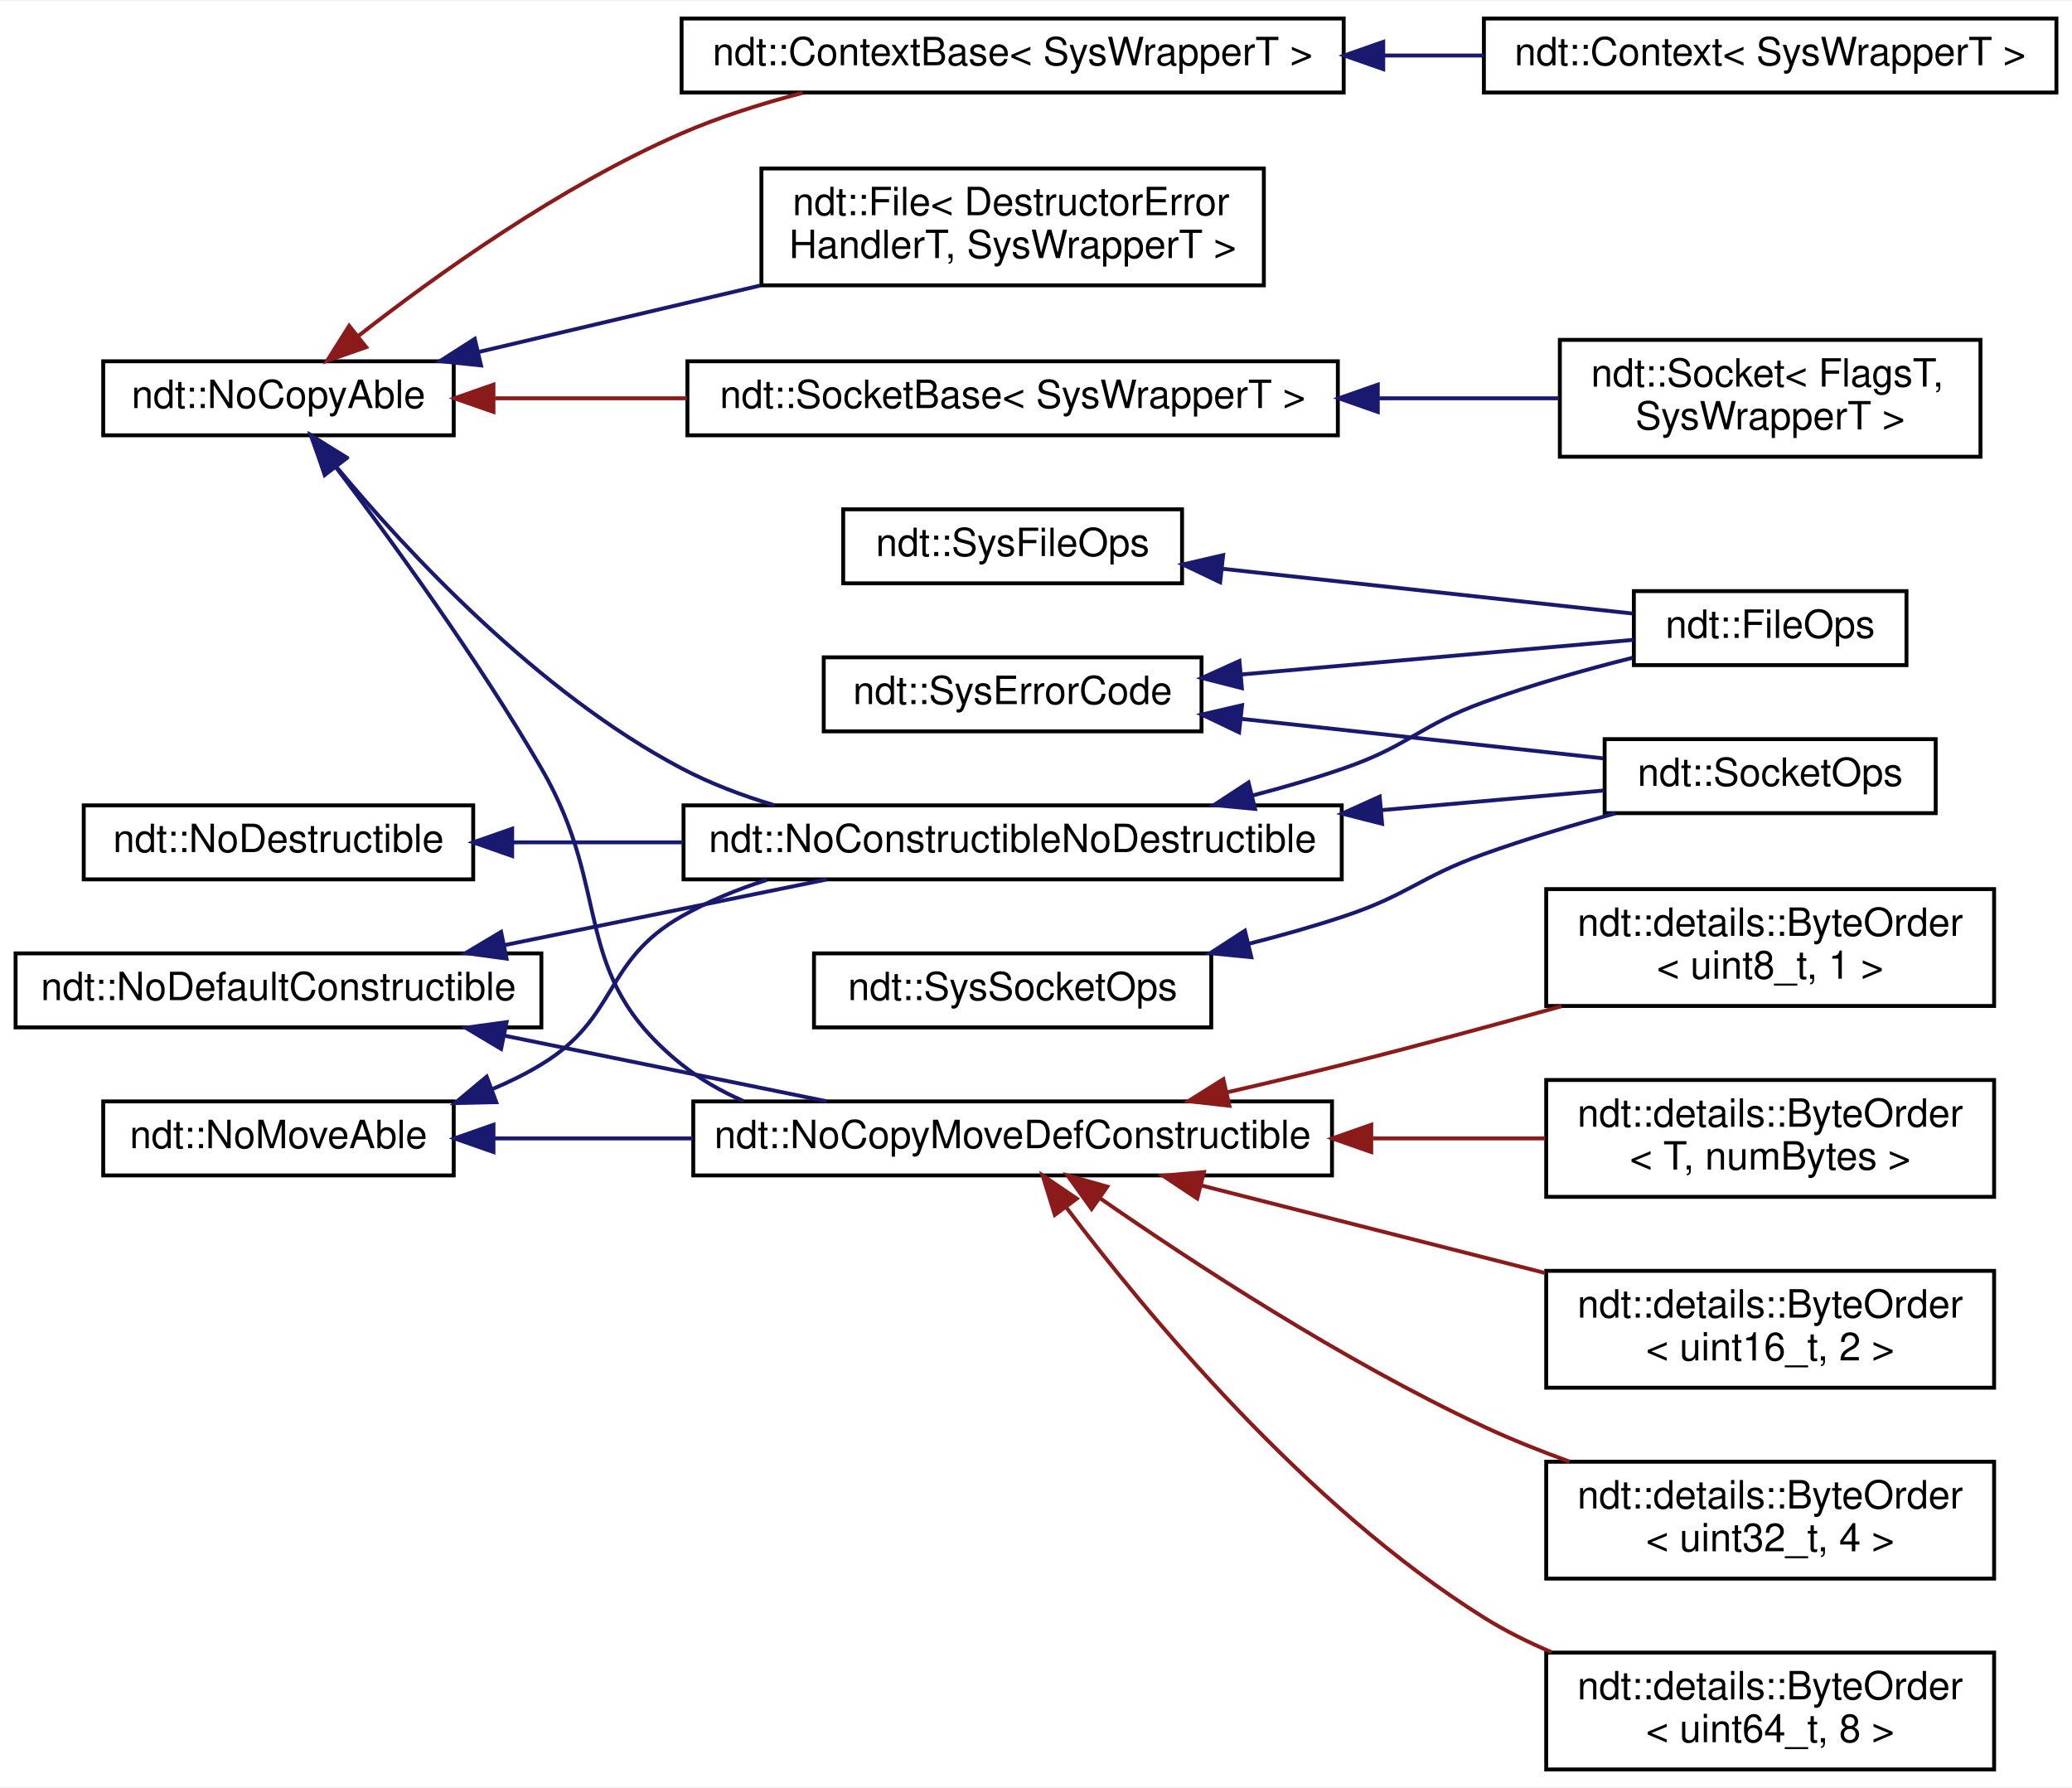
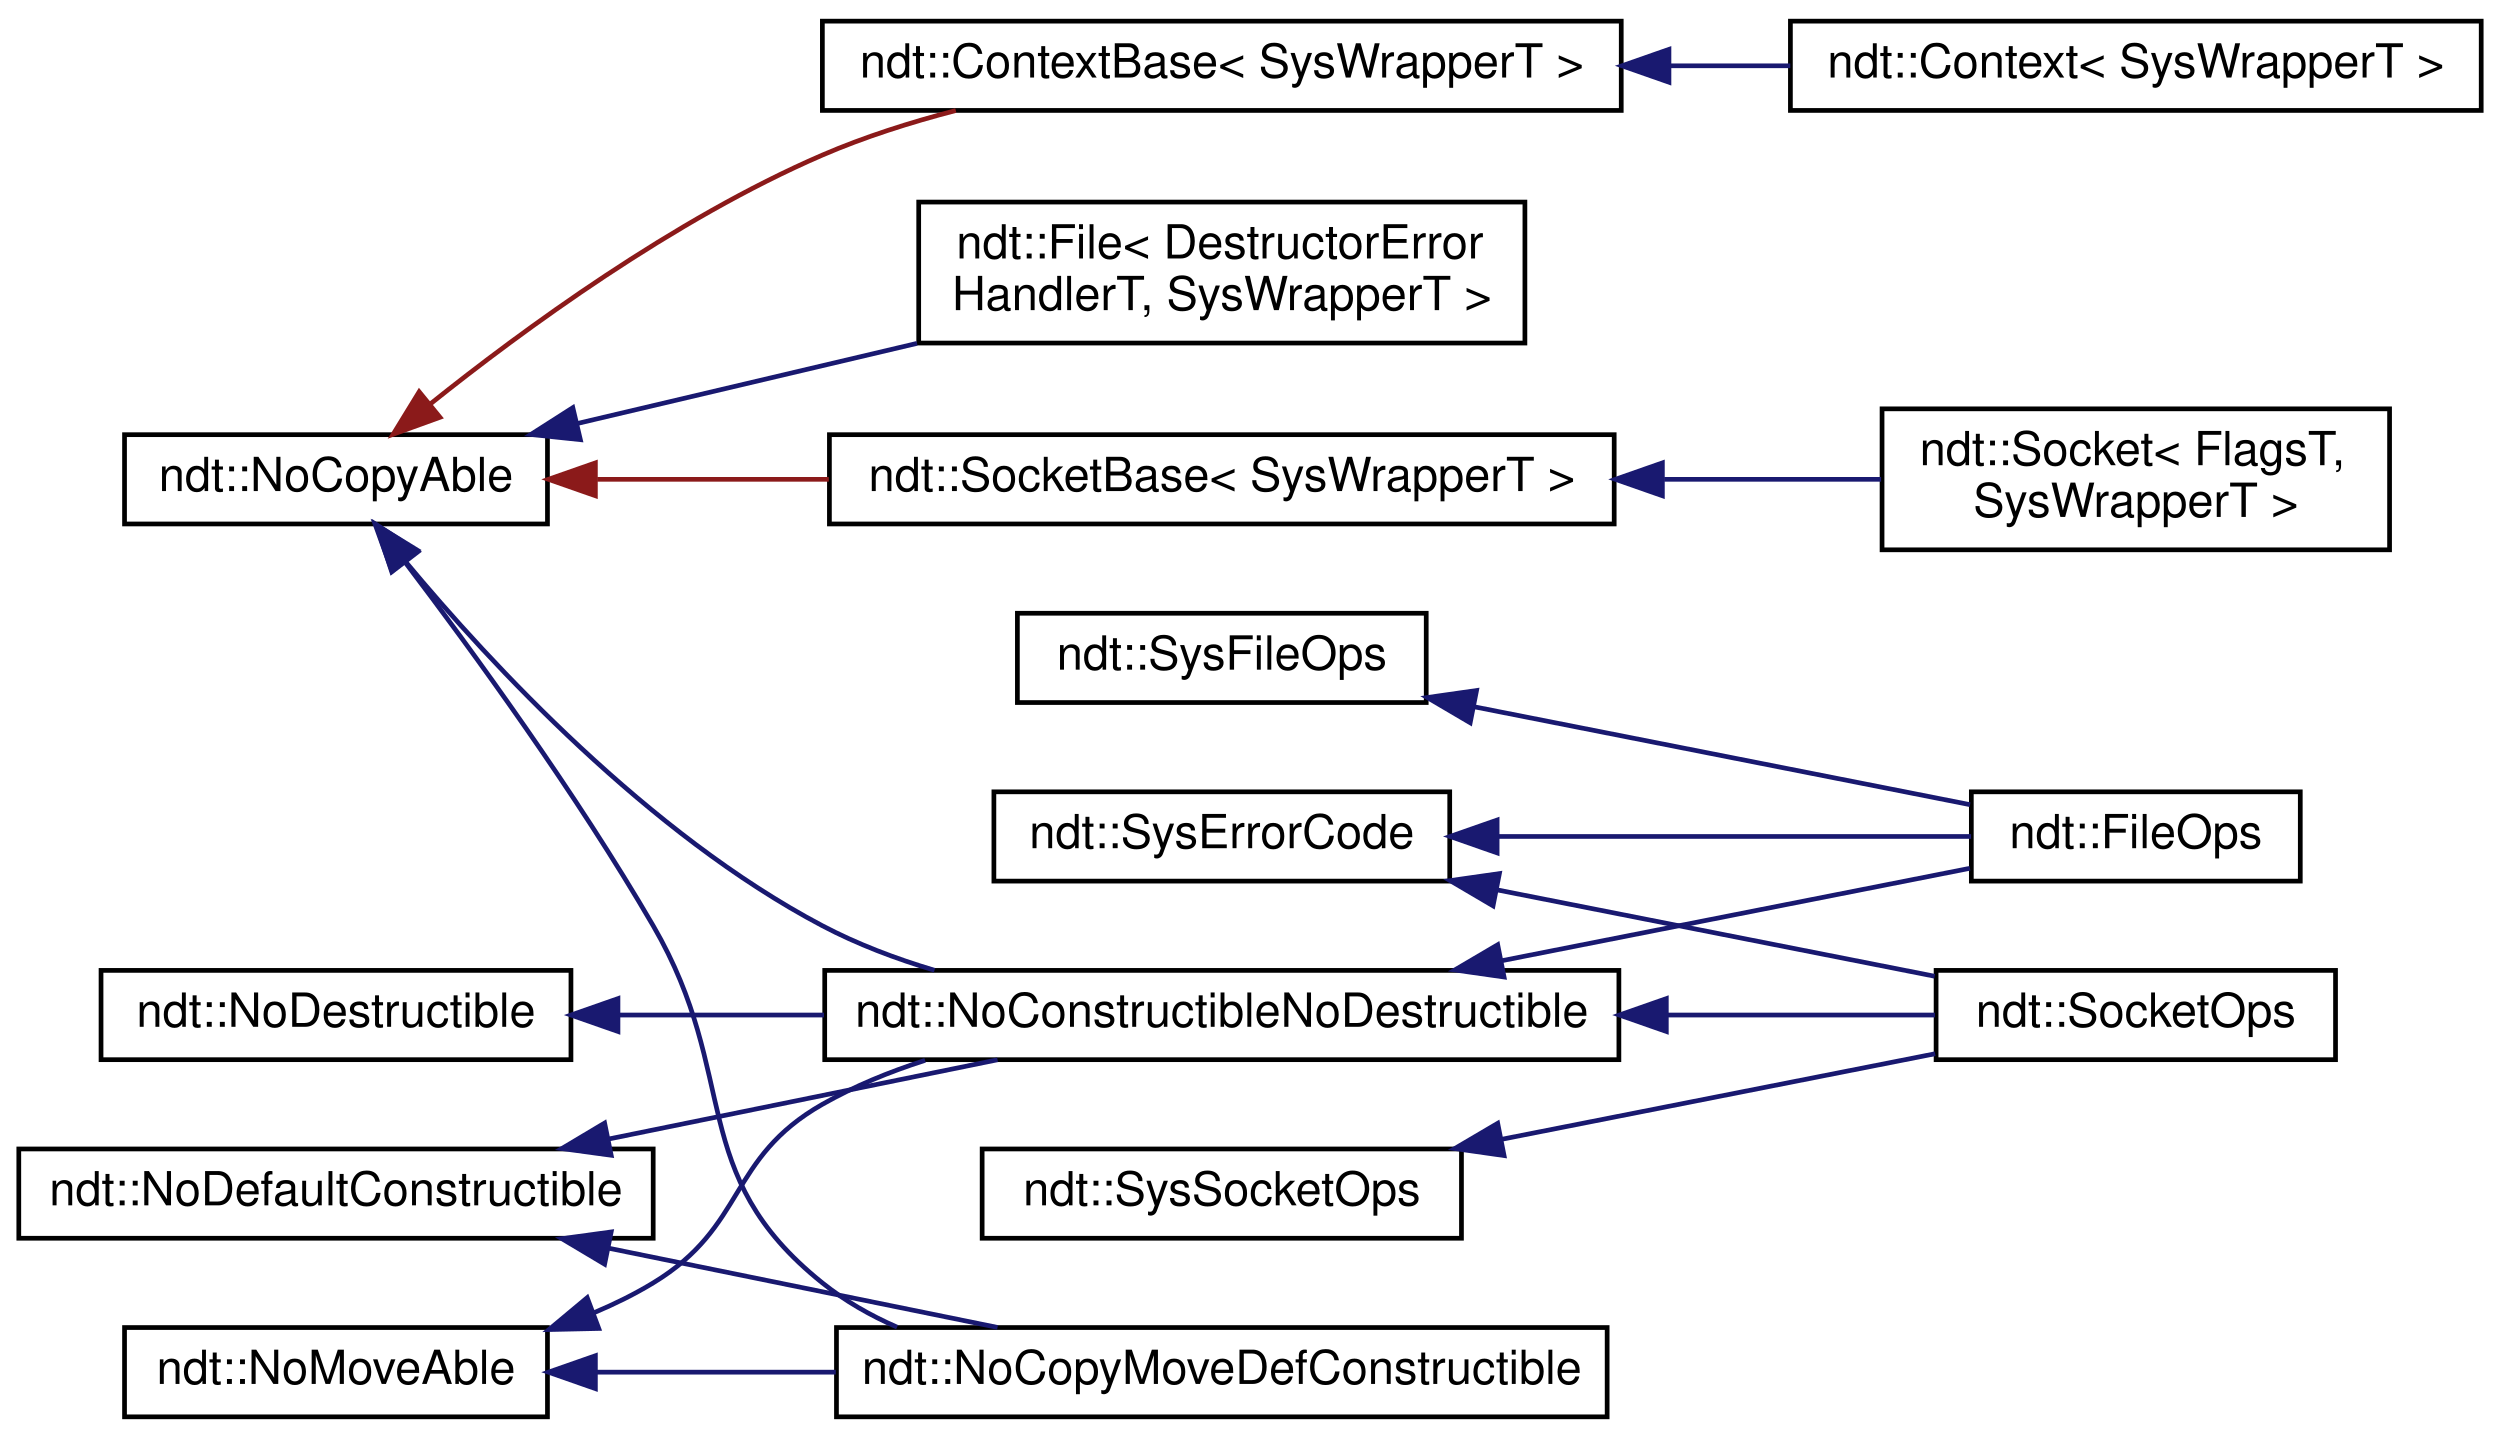
- <svg xmlns="http://www.w3.org/2000/svg" xmlns:xlink="http://www.w3.org/1999/xlink" width="532pt" height="459pt" viewBox="0.00 0.00 532.00 458.50">
-   <g id="graph0" class="graph" transform="scale(1 1) rotate(0) translate(4 454.5)">
-     <polygon fill="white" stroke="none" points="-4,4 -4,-454.5 528,-454.5 528,4 -4,4" />
+ <svg xmlns="http://www.w3.org/2000/svg" xmlns:xlink="http://www.w3.org/1999/xlink" width="532pt" height="306pt" viewBox="0.00 0.00 532.00 306.00">
+   <g id="graph0" class="graph" transform="scale(1 1) rotate(0) translate(4 302)">
+     <polygon fill="white" stroke="none" points="-4,4 -4,-302 528,-302 528,4 -4,4" />
    <g id="node1" class="node">
      <g id="a_node1">
        <a xlink:href="structndt_1_1_no_copy_able.html" target="_top" xlink:title=" ">
-           <polygon fill="white" stroke="black" points="22.5,-343 22.5,-362 112.5,-362 112.5,-343 22.5,-343" />
-           <text text-anchor="middle" x="67.5" y="-350" font-family="Helvetica,sans-Serif" font-size="10.00">ndt::NoCopyAble</text>
+           <polygon fill="white" stroke="black" points="22.5,-190.5 22.5,-209.5 112.5,-209.5 112.5,-190.5 22.5,-190.5" />
+           <text text-anchor="middle" x="67.5" y="-197.5" font-family="Helvetica,sans-Serif" font-size="10.00">ndt::NoCopyAble</text>
        </a>
      </g>
    </g>
    <g id="node2" class="node">
      <g id="a_node2">
        <a xlink:href="classndt_1_1_context_base.html" target="_top" xlink:title=" ">
-           <polygon fill="white" stroke="black" points="171,-431 171,-450 341,-450 341,-431 171,-431" />
-           <text text-anchor="middle" x="256" y="-438" font-family="Helvetica,sans-Serif" font-size="10.00">ndt::ContextBase&lt; SysWrapperT &gt;</text>
+           <polygon fill="white" stroke="black" points="171,-278.5 171,-297.5 341,-297.5 341,-278.5 171,-278.5" />
+           <text text-anchor="middle" x="256" y="-285.5" font-family="Helvetica,sans-Serif" font-size="10.00">ndt::ContextBase&lt; SysWrapperT &gt;</text>
        </a>
      </g>
    </g>
    <g id="edge1" class="edge">
-       <path fill="none" stroke="#8b1a1a" d="M87.929,-368.444C107.694,-383.899 139.776,-406.938 171,-420.5 180.763,-424.74 191.571,-428.167 202.095,-430.905" />
-       <polygon fill="#8b1a1a" stroke="#8b1a1a" points="90.01,-365.627 80.007,-362.137 85.65,-371.104 90.01,-365.627" />
+       <path fill="none" stroke="#8b1a1a" d="M87.534,-216.011C107.214,-231.763 139.432,-255.375 171,-269 179.923,-272.851 189.73,-275.972 199.397,-278.484" />
+       <polygon fill="#8b1a1a" stroke="#8b1a1a" points="89.625,-213.2 79.663,-209.592 85.201,-218.625 89.625,-213.2" />
    </g>
    <g id="node4" class="node">
      <g id="a_node4">
        <a xlink:href="classndt_1_1_file.html" target="_top" xlink:title=" ">
-           <polygon fill="white" stroke="black" points="191.5,-381.5 191.5,-411.5 320.5,-411.5 320.5,-381.5 191.5,-381.5" />
-           <text text-anchor="start" x="199.5" y="-399.5" font-family="Helvetica,sans-Serif" font-size="10.00">ndt::File&lt; DestructorError</text>
-           <text text-anchor="middle" x="256" y="-388.5" font-family="Helvetica,sans-Serif" font-size="10.00">HandlerT, SysWrapperT &gt;</text>
+           <polygon fill="white" stroke="black" points="191.5,-229 191.5,-259 320.5,-259 320.5,-229 191.5,-229" />
+           <text text-anchor="start" x="199.5" y="-247" font-family="Helvetica,sans-Serif" font-size="10.00">ndt::File&lt; DestructorError</text>
+           <text text-anchor="middle" x="256" y="-236" font-family="Helvetica,sans-Serif" font-size="10.00">HandlerT, SysWrapperT &gt;</text>
        </a>
      </g>
    </g>
    <g id="edge3" class="edge">
-       <path fill="none" stroke="midnightblue" d="M118.872,-364.384C141.121,-369.633 167.532,-375.864 191.143,-381.435" />
-       <polygon fill="midnightblue" stroke="midnightblue" points="119.504,-360.937 108.968,-362.047 117.897,-367.75 119.504,-360.937" />
+       <path fill="none" stroke="midnightblue" d="M118.872,-211.884C141.121,-217.133 167.532,-223.364 191.143,-228.935" />
+       <polygon fill="midnightblue" stroke="midnightblue" points="119.504,-208.437 108.968,-209.547 117.897,-215.25 119.504,-208.437" />
    </g>
    <g id="node5" class="node">
      <g id="a_node5">
        <a xlink:href="structndt_1_1_no_constructible_no_destructible.html" target="_top" xlink:title=" ">
-           <polygon fill="white" stroke="black" points="171.5,-229 171.5,-248 340.5,-248 340.5,-229 171.5,-229" />
-           <text text-anchor="middle" x="256" y="-236" font-family="Helvetica,sans-Serif" font-size="10.00">ndt::NoConstructibleNoDestructible</text>
+           <polygon fill="white" stroke="black" points="171.5,-76.5 171.5,-95.5 340.5,-95.5 340.5,-76.5 171.5,-76.5" />
+           <text text-anchor="middle" x="256" y="-83.5" font-family="Helvetica,sans-Serif" font-size="10.00">ndt::NoConstructibleNoDestructible</text>
        </a>
      </g>
    </g>
    <g id="edge4" class="edge">
-       <path fill="none" stroke="midnightblue" d="M82.356,-334.911C100.397,-313.263 134.022,-276.984 171,-257.5 178.408,-253.597 186.594,-250.492 194.864,-248.023" />
-       <polygon fill="midnightblue" stroke="midnightblue" points="79.417,-332.979 75.819,-342.944 84.846,-337.397 79.417,-332.979" />
+       <path fill="none" stroke="midnightblue" d="M82.356,-182.411C100.397,-160.763 134.022,-124.484 171,-105 178.408,-101.097 186.594,-97.992 194.864,-95.523" />
+       <polygon fill="midnightblue" stroke="midnightblue" points="79.417,-180.479 75.819,-190.444 84.846,-184.897 79.417,-180.479" />
    </g>
    <g id="node8" class="node">
      <g id="a_node8">
        <a xlink:href="structndt_1_1_no_copy_move_def_constructible.html" target="_top" xlink:title=" ">
-           <polygon fill="white" stroke="black" points="174,-153 174,-172 338,-172 338,-153 174,-153" />
-           <text text-anchor="middle" x="256" y="-160" font-family="Helvetica,sans-Serif" font-size="10.00">ndt::NoCopyMoveDefConstructible</text>
+           <polygon fill="white" stroke="black" points="174,-0.5 174,-19.5 338,-19.5 338,-0.5 174,-0.5" />
+           <text text-anchor="middle" x="256" y="-7.5" font-family="Helvetica,sans-Serif" font-size="10.00">ndt::NoCopyMoveDefConstructible</text>
        </a>
      </g>
    </g>
    <g id="edge7" class="edge">
-       <path fill="none" stroke="midnightblue" d="M82.299,-334.734C96.454,-316.085 118.654,-285.62 135,-257.5 153.783,-225.187 141.831,-204.869 171,-181.5 175.784,-177.667 181.191,-174.575 186.897,-172.084" />
-       <polygon fill="midnightblue" stroke="midnightblue" points="79.362,-332.812 76.057,-342.879 84.918,-337.07 79.362,-332.812" />
-     </g>
-     <g id="node14" class="node">
-       <g id="a_node14">
+       <path fill="none" stroke="midnightblue" d="M82.299,-182.234C96.454,-163.585 118.654,-133.12 135,-105 153.783,-72.687 141.831,-52.369 171,-29 175.784,-25.167 181.191,-22.075 186.897,-19.584" />
+       <polygon fill="midnightblue" stroke="midnightblue" points="79.362,-180.312 76.057,-190.379 84.918,-184.57 79.362,-180.312" />
+     </g>
+     <g id="node9" class="node">
+       <g id="a_node9">
        <a xlink:href="classndt_1_1_socket_base.html" target="_top" xlink:title=" ">
-           <polygon fill="white" stroke="black" points="172.5,-343 172.5,-362 339.5,-362 339.5,-343 172.5,-343" />
-           <text text-anchor="middle" x="256" y="-350" font-family="Helvetica,sans-Serif" font-size="10.00">ndt::SocketBase&lt; SysWrapperT &gt;</text>
-         </a>
-       </g>
-     </g>
-     <g id="edge13" class="edge">
-       <path fill="none" stroke="#8b1a1a" d="M123.084,-352.5C138.521,-352.5 155.676,-352.5 172.371,-352.5" />
-       <polygon fill="#8b1a1a" stroke="#8b1a1a" points="122.698,-349 112.698,-352.5 122.698,-356 122.698,-349" />
+           <polygon fill="white" stroke="black" points="172.5,-190.5 172.5,-209.5 339.5,-209.5 339.5,-190.5 172.5,-190.5" />
+           <text text-anchor="middle" x="256" y="-197.5" font-family="Helvetica,sans-Serif" font-size="10.00">ndt::SocketBase&lt; SysWrapperT &gt;</text>
+         </a>
+       </g>
+     </g>
+     <g id="edge8" class="edge">
+       <path fill="none" stroke="#8b1a1a" d="M123.084,-200C138.521,-200 155.676,-200 172.371,-200" />
+       <polygon fill="#8b1a1a" stroke="#8b1a1a" points="122.698,-196.5 112.698,-200 122.698,-203.5 122.698,-196.5" />
    </g>
    <g id="node3" class="node">
      <g id="a_node3">
        <a xlink:href="classndt_1_1_context.html" target="_top" xlink:title=" ">
-           <polygon fill="white" stroke="black" points="377,-431 377,-450 524,-450 524,-431 377,-431" />
-           <text text-anchor="middle" x="450.5" y="-438" font-family="Helvetica,sans-Serif" font-size="10.00">ndt::Context&lt; SysWrapperT &gt;</text>
+           <polygon fill="white" stroke="black" points="377,-278.5 377,-297.5 524,-297.5 524,-278.5 377,-278.5" />
+           <text text-anchor="middle" x="450.5" y="-285.5" font-family="Helvetica,sans-Serif" font-size="10.00">ndt::Context&lt; SysWrapperT &gt;</text>
        </a>
      </g>
    </g>
    <g id="edge2" class="edge">
-       <path fill="none" stroke="midnightblue" d="M351.269,-440.5C359.909,-440.5 368.57,-440.5 376.974,-440.5" />
-       <polygon fill="midnightblue" stroke="midnightblue" points="351.153,-437 341.153,-440.5 351.153,-444 351.153,-437" />
+       <path fill="none" stroke="midnightblue" d="M351.269,-288C359.909,-288 368.57,-288 376.974,-288" />
+       <polygon fill="midnightblue" stroke="midnightblue" points="351.153,-284.5 341.153,-288 351.153,-291.5 351.153,-284.5" />
    </g>
    <g id="node6" class="node">
      <g id="a_node6">
        <a xlink:href="classndt_1_1_file_ops.html" target="_top" xlink:title=" ">
-           <polygon fill="white" stroke="black" points="415.5,-284 415.5,-303 485.5,-303 485.5,-284 415.5,-284" />
-           <text text-anchor="middle" x="450.5" y="-291" font-family="Helvetica,sans-Serif" font-size="10.00">ndt::FileOps</text>
+           <polygon fill="white" stroke="black" points="415.5,-114.5 415.5,-133.5 485.5,-133.5 485.5,-114.5 415.5,-114.5" />
+           <text text-anchor="middle" x="450.5" y="-121.5" font-family="Helvetica,sans-Serif" font-size="10.00">ndt::FileOps</text>
        </a>
      </g>
    </g>
    <g id="edge5" class="edge">
-       <path fill="none" stroke="midnightblue" d="M317.412,-250.487C325.421,-252.563 333.463,-254.903 341,-257.5 357.729,-263.264 360.371,-268.454 377,-274.5 389.229,-278.946 402.966,-282.818 415.168,-285.886" />
-       <polygon fill="midnightblue" stroke="midnightblue" points="318.243,-247.087 307.695,-248.085 316.563,-253.883 318.243,-247.087" />
+       <path fill="none" stroke="midnightblue" d="M315.455,-97.539C348.068,-103.977 387.562,-111.773 415.203,-117.23" />
+       <polygon fill="midnightblue" stroke="midnightblue" points="316.064,-94.092 305.576,-95.589 314.709,-100.959 316.064,-94.092" />
    </g>
    <g id="node7" class="node">
      <g id="a_node7">
        <a xlink:href="classndt_1_1_socket_ops.html" target="_top" xlink:title=" ">
-           <polygon fill="white" stroke="black" points="408,-246 408,-265 493,-265 493,-246 408,-246" />
-           <text text-anchor="middle" x="450.5" y="-253" font-family="Helvetica,sans-Serif" font-size="10.00">ndt::SocketOps</text>
+           <polygon fill="white" stroke="black" points="408,-76.5 408,-95.5 493,-95.5 493,-76.5 408,-76.5" />
+           <text text-anchor="middle" x="450.5" y="-83.5" font-family="Helvetica,sans-Serif" font-size="10.00">ndt::SocketOps</text>
        </a>
      </g>
    </g>
    <g id="edge6" class="edge">
-       <path fill="none" stroke="midnightblue" d="M350.714,-246.776C370.74,-248.545 390.913,-250.326 407.76,-251.814" />
-       <polygon fill="midnightblue" stroke="midnightblue" points="350.863,-243.276 340.593,-245.882 350.247,-250.248 350.863,-243.276" />
-     </g>
-     <g id="node9" class="node">
-       <g id="a_node9">
-         <a xlink:href="classndt_1_1details_1_1_byte_order.html" target="_top" xlink:title=" ">
-           <polygon fill="white" stroke="black" points="393,-147.5 393,-177.5 508,-177.5 508,-147.5 393,-147.5" />
-           <text text-anchor="start" x="401" y="-165.5" font-family="Helvetica,sans-Serif" font-size="10.00">ndt::details::ByteOrder</text>
-           <text text-anchor="middle" x="450.5" y="-154.5" font-family="Helvetica,sans-Serif" font-size="10.00">&lt; T, numBytes &gt;</text>
-         </a>
-       </g>
-     </g>
-     <g id="edge8" class="edge">
-       <path fill="none" stroke="#8b1a1a" d="M348.487,-162.5C363.582,-162.5 378.835,-162.5 392.753,-162.5" />
-       <polygon fill="#8b1a1a" stroke="#8b1a1a" points="348.079,-159 338.079,-162.5 348.079,-166 348.079,-159" />
+       <path fill="none" stroke="midnightblue" d="M350.714,-86C370.74,-86 390.913,-86 407.76,-86" />
+       <polygon fill="midnightblue" stroke="midnightblue" points="350.593,-82.5 340.593,-86 350.593,-89.5 350.593,-82.5" />
    </g>
    <g id="node10" class="node">
      <g id="a_node10">
-         <a xlink:href="classndt_1_1details_1_1_byte_order_3_01uint16__t_00_012_01_4.html" target="_top" xlink:title=" ">
-           <polygon fill="white" stroke="black" points="393,-98.5 393,-128.5 508,-128.5 508,-98.5 393,-98.5" />
-           <text text-anchor="start" x="401" y="-116.5" font-family="Helvetica,sans-Serif" font-size="10.00">ndt::details::ByteOrder</text>
-           <text text-anchor="middle" x="450.5" y="-105.5" font-family="Helvetica,sans-Serif" font-size="10.00">&lt; uint16_t, 2 &gt;</text>
+         <a xlink:href="classndt_1_1_socket.html" target="_top" xlink:title=" ">
+           <polygon fill="white" stroke="black" points="396.5,-185 396.5,-215 504.5,-215 504.5,-185 396.5,-185" />
+           <text text-anchor="start" x="404.5" y="-203" font-family="Helvetica,sans-Serif" font-size="10.00">ndt::Socket&lt; FlagsT,</text>
+           <text text-anchor="middle" x="450.5" y="-192" font-family="Helvetica,sans-Serif" font-size="10.00"> SysWrapperT &gt;</text>
        </a>
      </g>
    </g>
    <g id="edge9" class="edge">
-       <path fill="none" stroke="#8b1a1a" d="M304.439,-150.425C331.117,-143.634 364.599,-135.111 392.672,-127.965" />
-       <polygon fill="#8b1a1a" stroke="#8b1a1a" points="303.4,-147.077 294.573,-152.936 305.127,-153.861 303.4,-147.077" />
+       <path fill="none" stroke="midnightblue" d="M350.134,-200C365.981,-200 381.941,-200 396.293,-200" />
+       <polygon fill="midnightblue" stroke="midnightblue" points="349.755,-196.5 339.754,-200 349.754,-203.5 349.755,-196.5" />
    </g>
    <g id="node11" class="node">
      <g id="a_node11">
-         <a xlink:href="classndt_1_1details_1_1_byte_order_3_01uint32__t_00_014_01_4.html" target="_top" xlink:title=" ">
-           <polygon fill="white" stroke="black" points="393,-49.5 393,-79.5 508,-79.5 508,-49.5 393,-49.5" />
-           <text text-anchor="start" x="401" y="-67.5" font-family="Helvetica,sans-Serif" font-size="10.00">ndt::details::ByteOrder</text>
-           <text text-anchor="middle" x="450.5" y="-56.5" font-family="Helvetica,sans-Serif" font-size="10.00">&lt; uint32_t, 4 &gt;</text>
+         <a xlink:href="structndt_1_1_no_default_constructible.html" target="_top" xlink:title=" ">
+           <polygon fill="white" stroke="black" points="0,-38.5 0,-57.5 135,-57.5 135,-38.5 0,-38.5" />
+           <text text-anchor="middle" x="67.5" y="-45.5" font-family="Helvetica,sans-Serif" font-size="10.00">ndt::NoDefaultConstructible</text>
        </a>
      </g>
    </g>
    <g id="edge10" class="edge">
-       <path fill="none" stroke="#8b1a1a" d="M278.549,-147.066C301.925,-130.845 340.767,-105.387 377,-88.5 383.97,-85.251 391.503,-82.243 398.987,-79.533" />
-       <polygon fill="#8b1a1a" stroke="#8b1a1a" points="276.275,-144.386 270.1,-152.995 280.296,-150.116 276.275,-144.386" />
+       <path fill="none" stroke="midnightblue" d="M125.478,-59.609C152.003,-65.014 183.166,-71.364 208.277,-76.48" />
+       <polygon fill="midnightblue" stroke="midnightblue" points="126.059,-56.156 115.562,-57.589 124.662,-63.015 126.059,-56.156" />
+     </g>
+     <g id="edge11" class="edge">
+       <path fill="none" stroke="midnightblue" d="M125.478,-36.391C152.003,-30.986 183.166,-24.637 208.277,-19.52" />
+       <polygon fill="midnightblue" stroke="midnightblue" points="124.662,-32.985 115.562,-38.411 126.059,-39.844 124.662,-32.985" />
    </g>
    <g id="node12" class="node">
      <g id="a_node12">
-         <a xlink:href="classndt_1_1details_1_1_byte_order_3_01uint64__t_00_018_01_4.html" target="_top" xlink:title=" ">
-           <polygon fill="white" stroke="black" points="393,-0.5 393,-30.5 508,-30.5 508,-0.5 393,-0.5" />
-           <text text-anchor="start" x="401" y="-18.5" font-family="Helvetica,sans-Serif" font-size="10.00">ndt::details::ByteOrder</text>
-           <text text-anchor="middle" x="450.5" y="-7.5" font-family="Helvetica,sans-Serif" font-size="10.00">&lt; uint64_t, 8 &gt;</text>
-         </a>
-       </g>
-     </g>
-     <g id="edge11" class="edge">
-       <path fill="none" stroke="#8b1a1a" d="M269.878,-144.644C289.917,-118.083 331.063,-68.218 377,-39.5 382.396,-36.126 388.318,-33.174 394.378,-30.604" />
-       <polygon fill="#8b1a1a" stroke="#8b1a1a" points="266.834,-142.875 263.697,-152.995 272.46,-147.039 266.834,-142.875" />
+         <a xlink:href="structndt_1_1_no_destructible.html" target="_top" xlink:title=" ">
+           <polygon fill="white" stroke="black" points="17.5,-76.5 17.5,-95.5 117.5,-95.5 117.5,-76.5 17.5,-76.5" />
+           <text text-anchor="middle" x="67.5" y="-83.5" font-family="Helvetica,sans-Serif" font-size="10.00">ndt::NoDestructible</text>
+         </a>
+       </g>
+     </g>
+     <g id="edge12" class="edge">
+       <path fill="none" stroke="midnightblue" d="M127.837,-86C141.679,-86 156.676,-86 171.352,-86" />
+       <polygon fill="midnightblue" stroke="midnightblue" points="127.501,-82.5 117.501,-86 127.501,-89.5 127.501,-82.5" />
    </g>
    <g id="node13" class="node">
      <g id="a_node13">
-         <a xlink:href="classndt_1_1details_1_1_byte_order_3_01uint8__t_00_011_01_4.html" target="_top" xlink:title=" ">
-           <polygon fill="white" stroke="black" points="393,-196.5 393,-226.5 508,-226.5 508,-196.5 393,-196.5" />
-           <text text-anchor="start" x="401" y="-214.5" font-family="Helvetica,sans-Serif" font-size="10.00">ndt::details::ByteOrder</text>
-           <text text-anchor="middle" x="450.5" y="-203.5" font-family="Helvetica,sans-Serif" font-size="10.00">&lt; uint8_t, 1 &gt;</text>
-         </a>
-       </g>
-     </g>
-     <g id="edge12" class="edge">
-       <path fill="none" stroke="#8b1a1a" d="M310.976,-174.312C320.978,-176.613 331.32,-179.069 341,-181.5 359.291,-186.095 379.21,-191.488 396.93,-196.425" />
-       <polygon fill="#8b1a1a" stroke="#8b1a1a" points="311.652,-170.877 301.125,-172.069 310.098,-177.702 311.652,-170.877" />
+         <a xlink:href="structndt_1_1_no_move_able.html" target="_top" xlink:title=" ">
+           <polygon fill="white" stroke="black" points="22.5,-0.5 22.5,-19.5 112.5,-19.5 112.5,-0.5 22.5,-0.5" />
+           <text text-anchor="middle" x="67.5" y="-7.5" font-family="Helvetica,sans-Serif" font-size="10.00">ndt::NoMoveAble</text>
+         </a>
+       </g>
+     </g>
+     <g id="edge13" class="edge">
+       <path fill="none" stroke="midnightblue" d="M122.5,-22.697C126.857,-24.533 131.083,-26.623 135,-29 154.89,-41.068 150.781,-55.492 171,-67 177.757,-70.846 185.235,-73.913 192.862,-76.36" />
+       <polygon fill="midnightblue" stroke="midnightblue" points="123.415,-19.302 112.823,-19.069 120.958,-25.857 123.415,-19.302" />
+     </g>
+     <g id="edge14" class="edge">
+       <path fill="none" stroke="midnightblue" d="M122.885,-10C138.831,-10 156.624,-10 173.855,-10" />
+       <polygon fill="midnightblue" stroke="midnightblue" points="122.698,-6.5 112.698,-10 122.698,-13.5 122.698,-6.5" />
+     </g>
+     <g id="node14" class="node">
+       <g id="a_node14">
+         <a xlink:href="classndt_1_1_sys_error_code.html" target="_top" xlink:title=" ">
+           <polygon fill="white" stroke="black" points="207.5,-114.5 207.5,-133.5 304.5,-133.5 304.5,-114.5 207.5,-114.5" />
+           <text text-anchor="middle" x="256" y="-121.5" font-family="Helvetica,sans-Serif" font-size="10.00">ndt::SysErrorCode</text>
+         </a>
+       </g>
+     </g>
+     <g id="edge15" class="edge">
+       <path fill="none" stroke="midnightblue" d="M314.961,-124C347.764,-124 387.656,-124 415.447,-124" />
+       <polygon fill="midnightblue" stroke="midnightblue" points="314.584,-120.5 304.584,-124 314.584,-127.5 314.584,-120.5" />
+     </g>
+     <g id="edge16" class="edge">
+       <path fill="none" stroke="midnightblue" d="M314.491,-112.651C344.447,-106.738 380.417,-99.637 407.693,-94.253" />
+       <polygon fill="midnightblue" stroke="midnightblue" points="313.717,-109.236 304.584,-114.607 315.073,-116.104 313.717,-109.236" />
    </g>
    <g id="node15" class="node">
      <g id="a_node15">
-         <a xlink:href="classndt_1_1_socket.html" target="_top" xlink:title=" ">
-           <polygon fill="white" stroke="black" points="396.5,-337.5 396.5,-367.5 504.5,-367.5 504.5,-337.5 396.5,-337.5" />
-           <text text-anchor="start" x="404.5" y="-355.5" font-family="Helvetica,sans-Serif" font-size="10.00">ndt::Socket&lt; FlagsT,</text>
-           <text text-anchor="middle" x="450.5" y="-344.5" font-family="Helvetica,sans-Serif" font-size="10.00"> SysWrapperT &gt;</text>
-         </a>
-       </g>
-     </g>
-     <g id="edge14" class="edge">
-       <path fill="none" stroke="midnightblue" d="M350.134,-352.5C365.981,-352.5 381.941,-352.5 396.293,-352.5" />
-       <polygon fill="midnightblue" stroke="midnightblue" points="349.755,-349 339.754,-352.5 349.754,-356 349.755,-349" />
+         <a xlink:href="classndt_1_1_sys_file_ops.html" target="_top" xlink:title=" ">
+           <polygon fill="white" stroke="black" points="212.5,-152.5 212.5,-171.5 299.5,-171.5 299.5,-152.5 212.5,-152.5" />
+           <text text-anchor="middle" x="256" y="-159.5" font-family="Helvetica,sans-Serif" font-size="10.00">ndt::SysFileOps</text>
+         </a>
+       </g>
+     </g>
+     <g id="edge17" class="edge">
+       <path fill="none" stroke="midnightblue" d="M309.84,-151.569C343.445,-144.935 385.982,-136.539 415.23,-130.765" />
+       <polygon fill="midnightblue" stroke="midnightblue" points="308.855,-148.196 299.722,-153.567 310.211,-155.064 308.855,-148.196" />
    </g>
    <g id="node16" class="node">
      <g id="a_node16">
-         <a xlink:href="structndt_1_1_no_default_constructible.html" target="_top" xlink:title=" ">
-           <polygon fill="white" stroke="black" points="0,-191 0,-210 135,-210 135,-191 0,-191" />
-           <text text-anchor="middle" x="67.5" y="-198" font-family="Helvetica,sans-Serif" font-size="10.00">ndt::NoDefaultConstructible</text>
-         </a>
-       </g>
-     </g>
-     <g id="edge15" class="edge">
-       <path fill="none" stroke="midnightblue" d="M125.478,-212.11C152.003,-217.514 183.166,-223.864 208.277,-228.98" />
-       <polygon fill="midnightblue" stroke="midnightblue" points="126.059,-208.656 115.562,-210.089 124.662,-215.515 126.059,-208.656" />
-     </g>
-     <g id="edge16" class="edge">
-       <path fill="none" stroke="midnightblue" d="M125.478,-188.89C152.003,-183.486 183.166,-177.136 208.277,-172.02" />
-       <polygon fill="midnightblue" stroke="midnightblue" points="124.662,-185.485 115.562,-190.911 126.059,-192.344 124.662,-185.485" />
-     </g>
-     <g id="node17" class="node">
-       <g id="a_node17">
-         <a xlink:href="structndt_1_1_no_destructible.html" target="_top" xlink:title=" ">
-           <polygon fill="white" stroke="black" points="17.5,-229 17.5,-248 117.5,-248 117.5,-229 17.5,-229" />
-           <text text-anchor="middle" x="67.5" y="-236" font-family="Helvetica,sans-Serif" font-size="10.00">ndt::NoDestructible</text>
-         </a>
-       </g>
-     </g>
-     <g id="edge17" class="edge">
-       <path fill="none" stroke="midnightblue" d="M127.837,-238.5C141.679,-238.5 156.676,-238.5 171.352,-238.5" />
-       <polygon fill="midnightblue" stroke="midnightblue" points="127.501,-235 117.501,-238.5 127.501,-242 127.501,-235" />
-     </g>
-     <g id="node18" class="node">
-       <g id="a_node18">
-         <a xlink:href="structndt_1_1_no_move_able.html" target="_top" xlink:title=" ">
-           <polygon fill="white" stroke="black" points="22.5,-153 22.5,-172 112.5,-172 112.5,-153 22.5,-153" />
-           <text text-anchor="middle" x="67.5" y="-160" font-family="Helvetica,sans-Serif" font-size="10.00">ndt::NoMoveAble</text>
+         <a xlink:href="classndt_1_1_sys_socket_ops.html" target="_top" xlink:title=" ">
+           <polygon fill="white" stroke="black" points="205,-38.5 205,-57.5 307,-57.5 307,-38.5 205,-38.5" />
+           <text text-anchor="middle" x="256" y="-45.5" font-family="Helvetica,sans-Serif" font-size="10.00">ndt::SysSocketOps</text>
        </a>
      </g>
    </g>
    <g id="edge18" class="edge">
-       <path fill="none" stroke="midnightblue" d="M122.5,-175.197C126.857,-177.033 131.083,-179.123 135,-181.5 154.89,-193.568 150.781,-207.992 171,-219.5 177.757,-223.346 185.235,-226.413 192.862,-228.86" />
-       <polygon fill="midnightblue" stroke="midnightblue" points="123.415,-171.802 112.823,-171.569 120.958,-178.357 123.415,-171.802" />
-     </g>
-     <g id="edge19" class="edge">
-       <path fill="none" stroke="midnightblue" d="M122.885,-162.5C138.831,-162.5 156.624,-162.5 173.855,-162.5" />
-       <polygon fill="midnightblue" stroke="midnightblue" points="122.698,-159 112.698,-162.5 122.698,-166 122.698,-159" />
-     </g>
-     <g id="node19" class="node">
-       <g id="a_node19">
-         <a xlink:href="classndt_1_1_sys_error_code.html" target="_top" xlink:title=" ">
-           <polygon fill="white" stroke="black" points="207.5,-267 207.5,-286 304.5,-286 304.5,-267 207.5,-267" />
-           <text text-anchor="middle" x="256" y="-274" font-family="Helvetica,sans-Serif" font-size="10.00">ndt::SysErrorCode</text>
-         </a>
-       </g>
-     </g>
-     <g id="edge20" class="edge">
-       <path fill="none" stroke="midnightblue" d="M314.961,-281.619C347.764,-284.516 387.656,-288.038 415.447,-290.493" />
-       <polygon fill="midnightblue" stroke="midnightblue" points="314.853,-278.096 304.584,-280.702 314.238,-285.068 314.853,-278.096" />
-     </g>
-     <g id="edge21" class="edge">
-       <path fill="none" stroke="midnightblue" d="M314.883,-270.186C344.76,-266.926 380.535,-263.023 407.693,-260.061" />
-       <polygon fill="midnightblue" stroke="midnightblue" points="314.146,-266.745 304.584,-271.309 314.905,-273.704 314.146,-266.745" />
-     </g>
-     <g id="node20" class="node">
-       <g id="a_node20">
-         <a xlink:href="classndt_1_1_sys_file_ops.html" target="_top" xlink:title=" ">
-           <polygon fill="white" stroke="black" points="212.5,-305 212.5,-324 299.5,-324 299.5,-305 212.5,-305" />
-           <text text-anchor="middle" x="256" y="-312" font-family="Helvetica,sans-Serif" font-size="10.00">ndt::SysFileOps</text>
-         </a>
-       </g>
-     </g>
-     <g id="edge22" class="edge">
-       <path fill="none" stroke="midnightblue" d="M309.84,-308.736C343.445,-305.07 385.982,-300.429 415.23,-297.238" />
-       <polygon fill="midnightblue" stroke="midnightblue" points="309.283,-305.275 299.722,-309.839 310.043,-312.234 309.283,-305.275" />
-     </g>
-     <g id="node21" class="node">
-       <g id="a_node21">
-         <a xlink:href="classndt_1_1_sys_socket_ops.html" target="_top" xlink:title=" ">
-           <polygon fill="white" stroke="black" points="205,-191 205,-210 307,-210 307,-191 205,-191" />
-           <text text-anchor="middle" x="256" y="-198" font-family="Helvetica,sans-Serif" font-size="10.00">ndt::SysSocketOps</text>
-         </a>
-       </g>
-     </g>
-     <g id="edge23" class="edge">
-       <path fill="none" stroke="midnightblue" d="M316.716,-212.486C324.944,-214.579 333.231,-216.923 341,-219.5 357.618,-225.013 360.515,-229.6 377,-235.5 387.818,-239.372 399.766,-242.945 410.788,-245.967" />
-       <polygon fill="midnightblue" stroke="midnightblue" points="317.29,-209.024 306.746,-210.06 315.635,-215.826 317.29,-209.024" />
+       <path fill="none" stroke="midnightblue" d="M315.442,-59.536C345.243,-65.419 380.795,-72.438 407.797,-77.768" />
+       <polygon fill="midnightblue" stroke="midnightblue" points="316.064,-56.092 305.576,-57.589 314.709,-62.959 316.064,-56.092" />
    </g>
  </g>
</svg>
